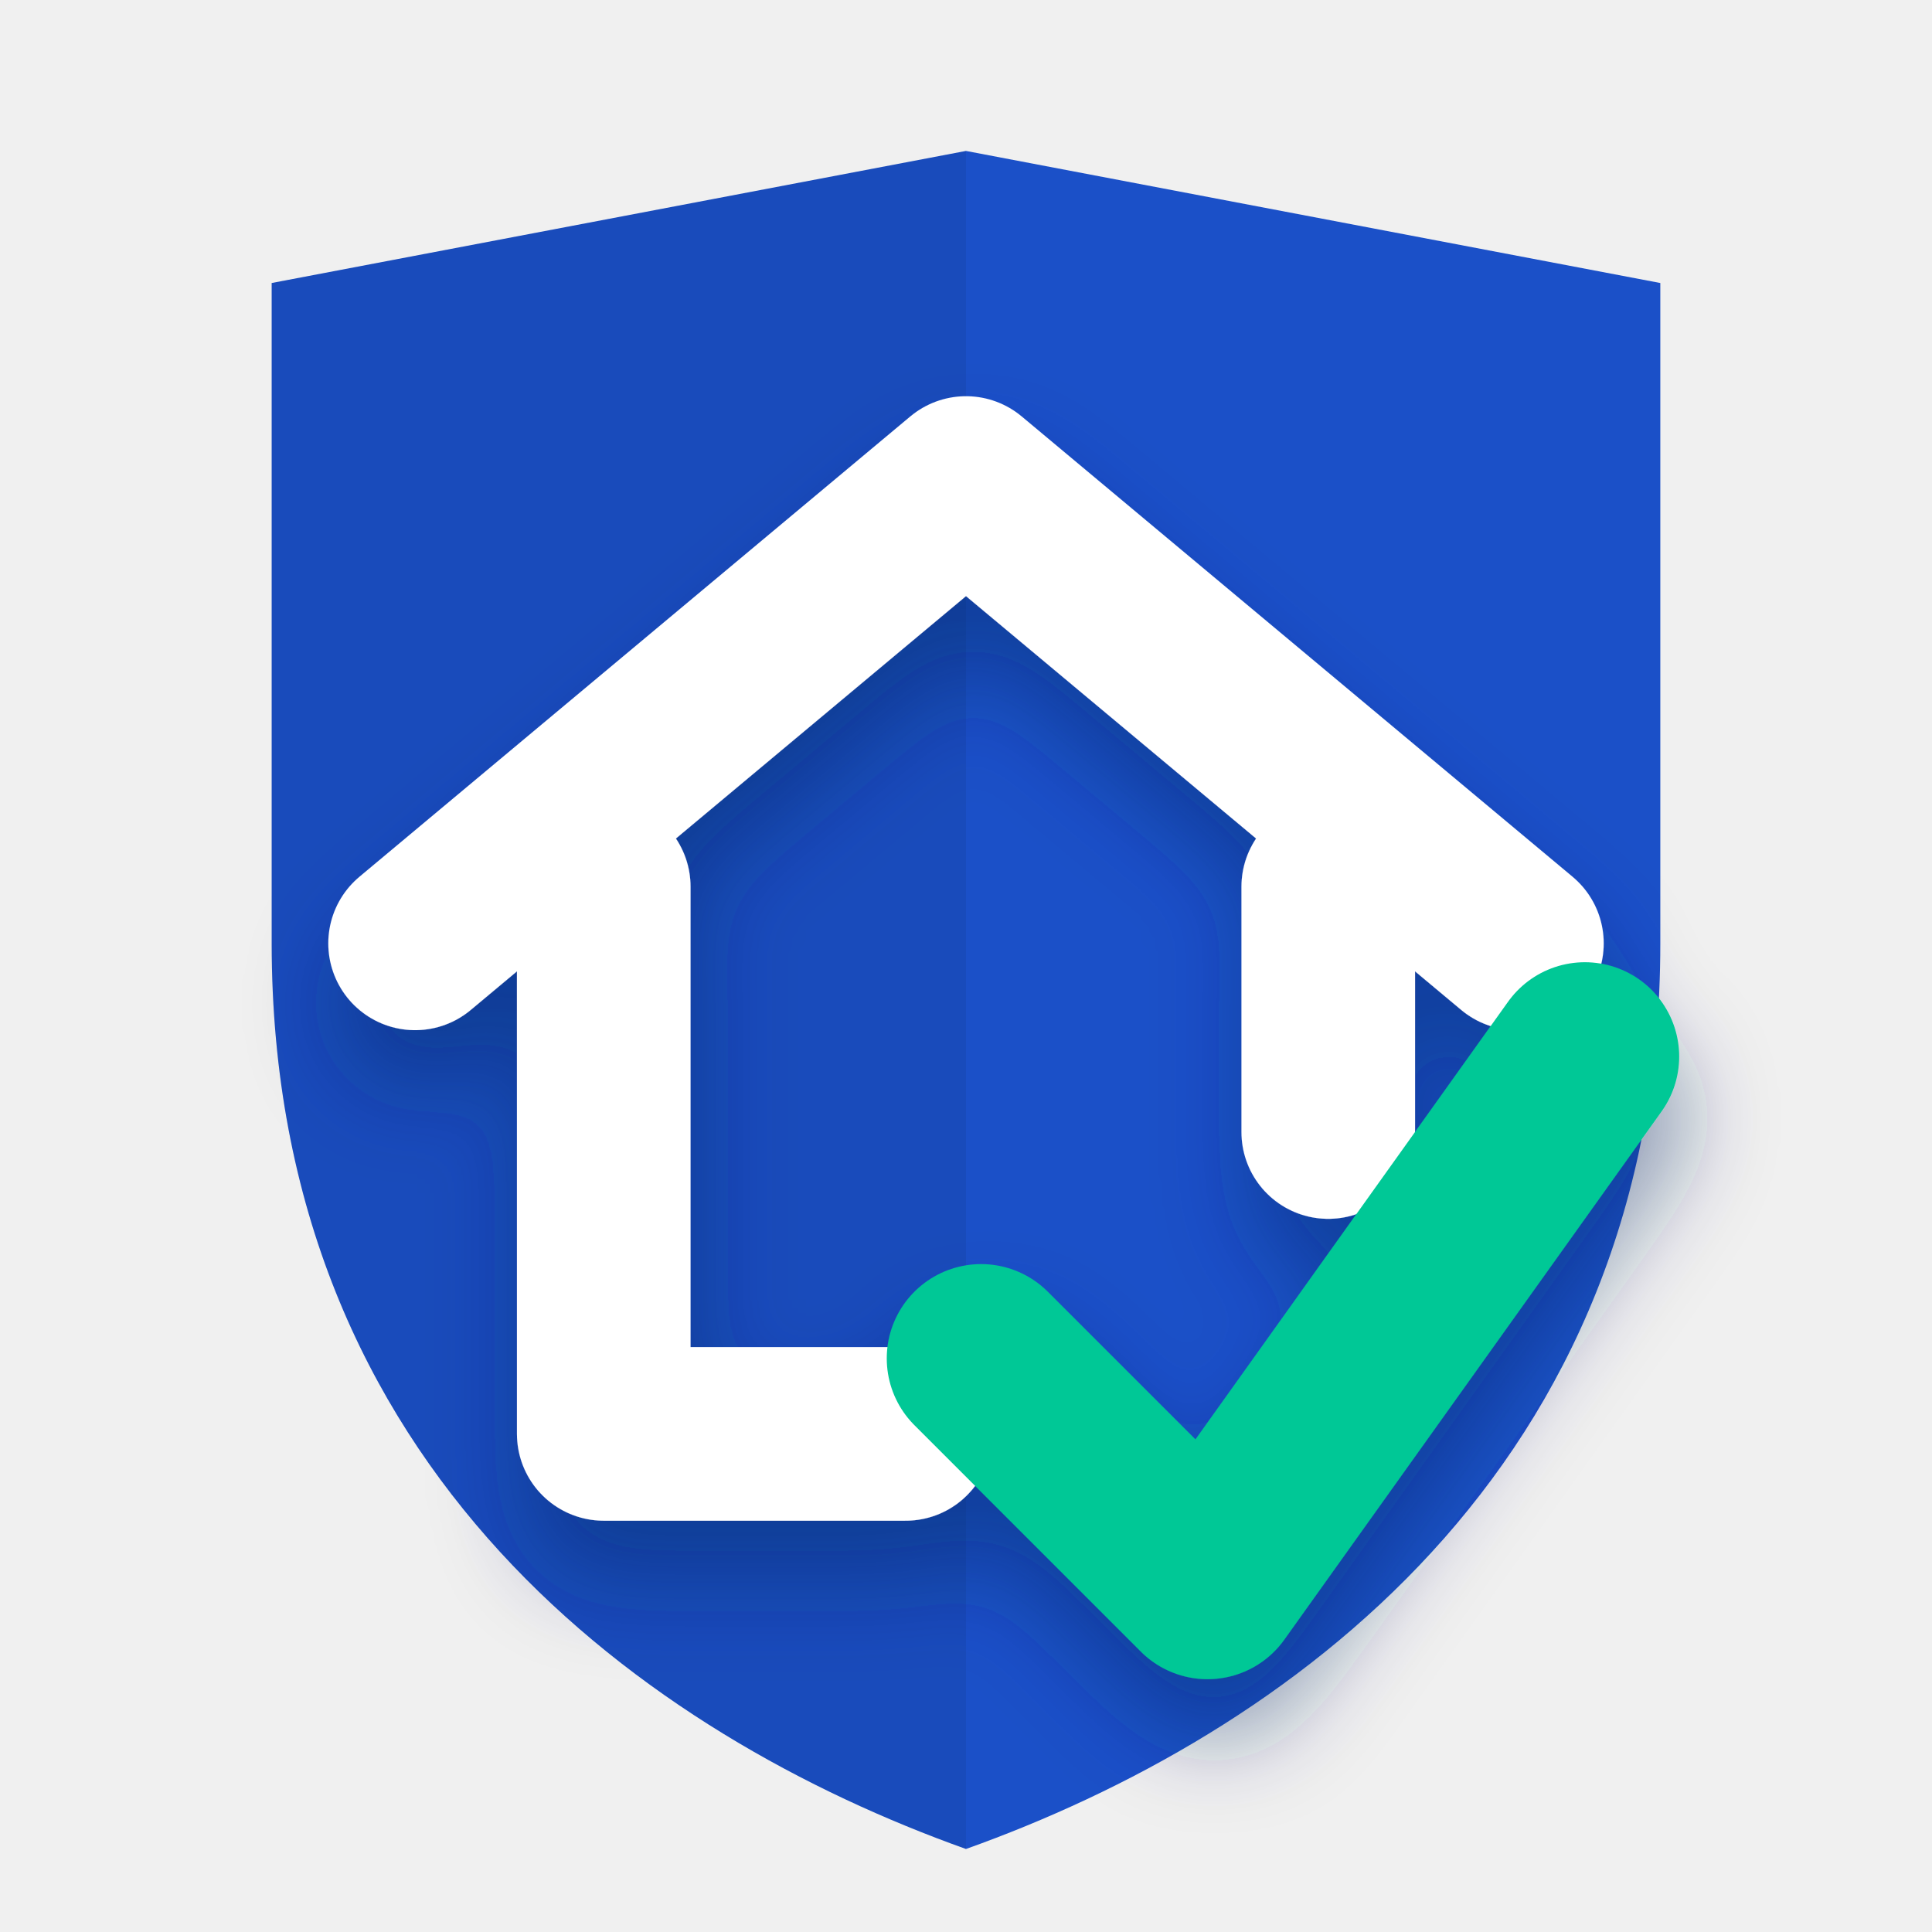
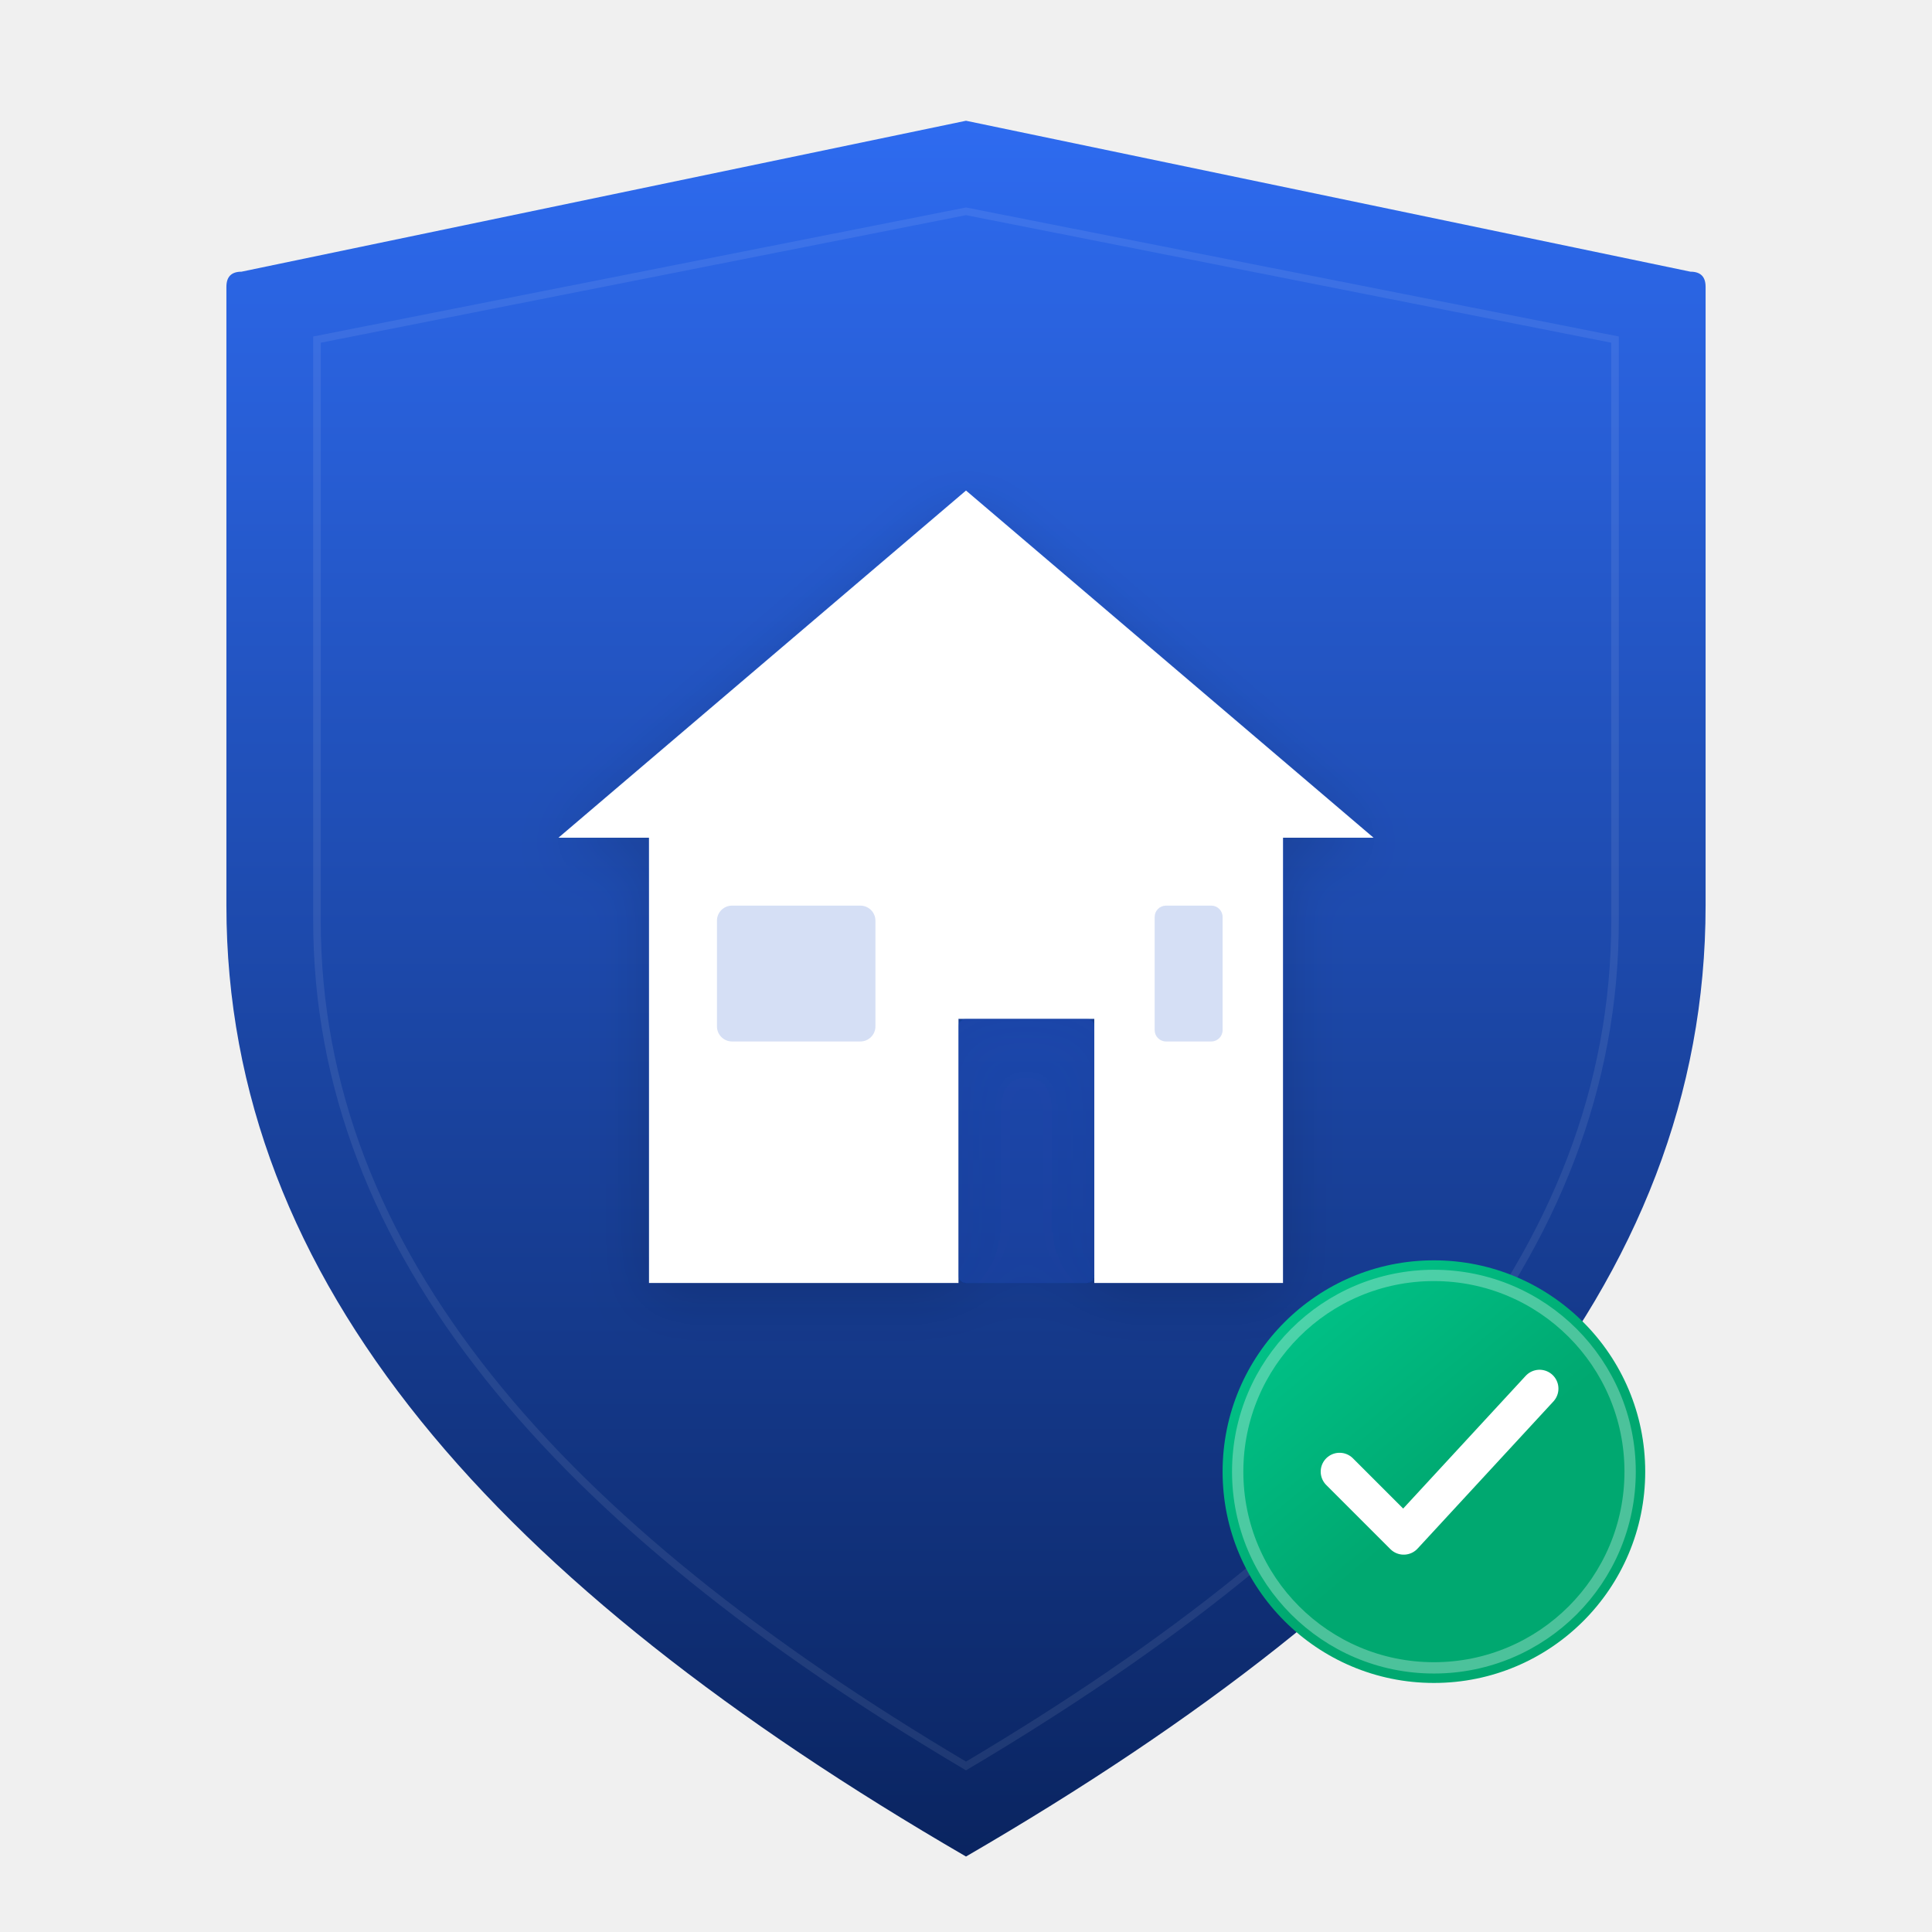
<svg xmlns="http://www.w3.org/2000/svg" width="512" height="512" viewBox="0 0 512 512" fill="none">
  <defs>
-     <filter id="shadow" x="-20%" y="-20%" width="150%" height="150%">
-       <feDropShadow dx="2" dy="16" stdDeviation="12" flood-color="#0A2460" flood-opacity="0.4" />
+     <linearGradient id="shieldGrad" x1="256" y1="32" x2="256" y2="492" gradientUnits="userSpaceOnUse">
+       <stop offset="0%" stop-color="#2E6BF0" />
+       <stop offset="100%" stop-color="#0A2460" />
+     </linearGradient>
+     <linearGradient id="checkGrad" x1="280" y1="280" x2="380" y2="400" gradientUnits="userSpaceOnUse">
+       <stop offset="0%" stop-color="#00E6A8" />
+       <stop offset="100%" stop-color="#00A870" />
+     </linearGradient>
+     <filter id="innerGlow">
+       <feGaussianBlur in="SourceAlpha" stdDeviation="8" result="blur" />
+       <feOffset dx="0" dy="4" result="offsetBlur" />
+       <feFlood flood-color="#000000" flood-opacity="0.15" result="color" />
+       <feComposite in="color" in2="offsetBlur" operator="in" result="shadow" />
+       <feMerge>
+         <feMergeNode in="shadow" />
+         <feMergeNode in="SourceGraphic" />
+       </feMerge>
    </filter>
  </defs>
-   <path d="M 256 40 L 440 75 L 440 250 C 440 390 340 460 256 490 C 172 460 72 390 72 250 L 72 75 Z" fill="#1B50C8" />
-   <path d="M 256 40 L 256 490 C 172 460 72 390 72 250 L 72 75 Z" fill="#0A2460" fill-opacity="0.12" />
-   <g filter="url(#shadow)" fill="none" stroke-linecap="round" stroke-linejoin="round">
-     <path d="M 160 235 L 160 380 L 240 380" stroke="white" stroke-width="46" />
-     <path d="M 352 235 L 352 300" stroke="white" stroke-width="46" />
-     <path d="M 110 250 L 256 128 L 402 250" stroke="white" stroke-width="46" />
-     <path d="M 260 360 L 320 420 L 420 280" stroke="#00C896" stroke-width="50" />
+   <path d="M 256 32 L 448 72 Q 452 72 452 76 L 452 240 C 452 340 380 420 256 492 C 132 420 60 340 60 240 L 60 76 Q 60 72 64 72 Z" fill="url(#shieldGrad)" />
+   <path d="M 256 56 L 428 90 L 428 244 C 428 332 364 404 256 468 C 148 404 84 332 84 244 L 84 90 Z" fill="none" stroke="white" stroke-opacity="0.08" stroke-width="2" />
+   <g filter="url(#innerGlow)">
+     <path d="M 256 130 L 148 222 L 172 222 L 172 340 L 254 340 L 254 270 L 290 270 L 290 340 L 340 340 L 340 222 L 364 222 Z" fill="white" />
+     <rect x="254" y="270" width="36" height="70" rx="2" fill="#1B50C8" fill-opacity="0.25" />
+     <rect x="190" y="240" width="42" height="36" rx="4" fill="#1B50C8" fill-opacity="0.18" />
+     <rect x="306" y="240" width="18" height="36" rx="3" fill="#1B50C8" fill-opacity="0.18" />
  </g>
+   <circle cx="380" cy="390" r="56" fill="url(#checkGrad)" />
+   <circle cx="380" cy="390" r="52" fill="none" stroke="white" stroke-width="3" stroke-opacity="0.3" />
+   <path d="M 355 390 L 372 407 L 408 368" stroke="white" stroke-width="10" stroke-linecap="round" stroke-linejoin="round" fill="none" />
</svg>
